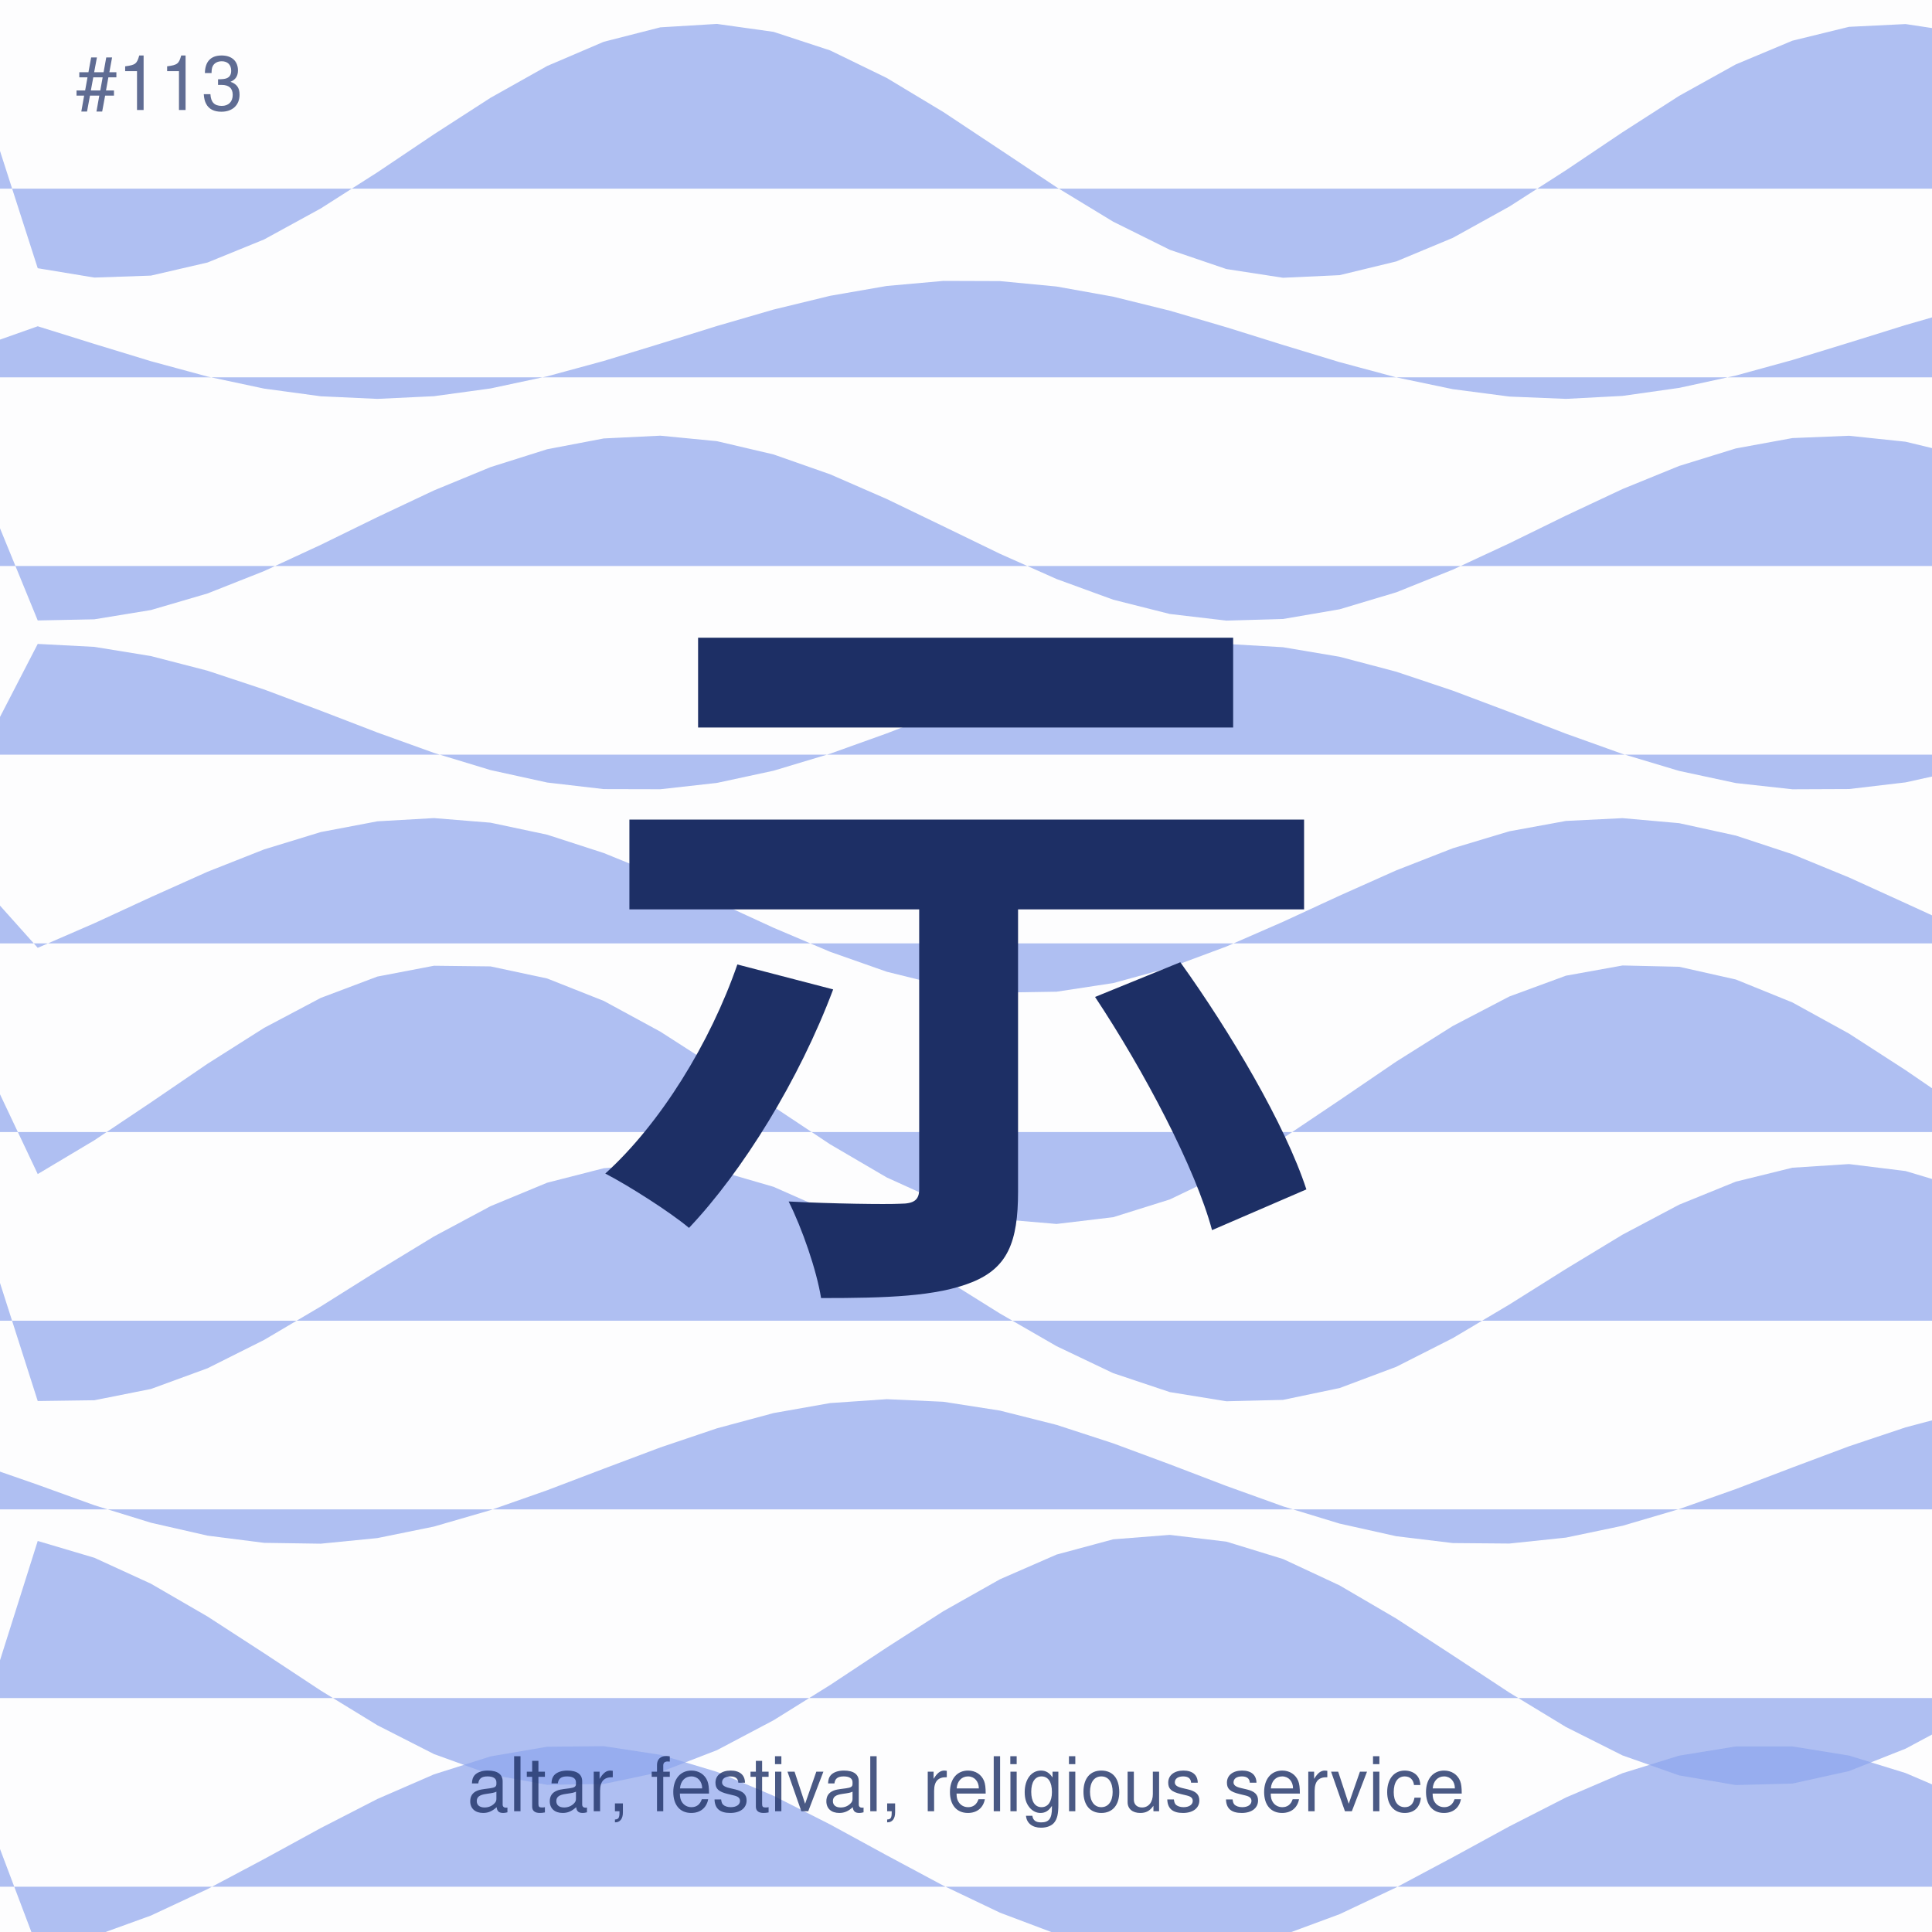
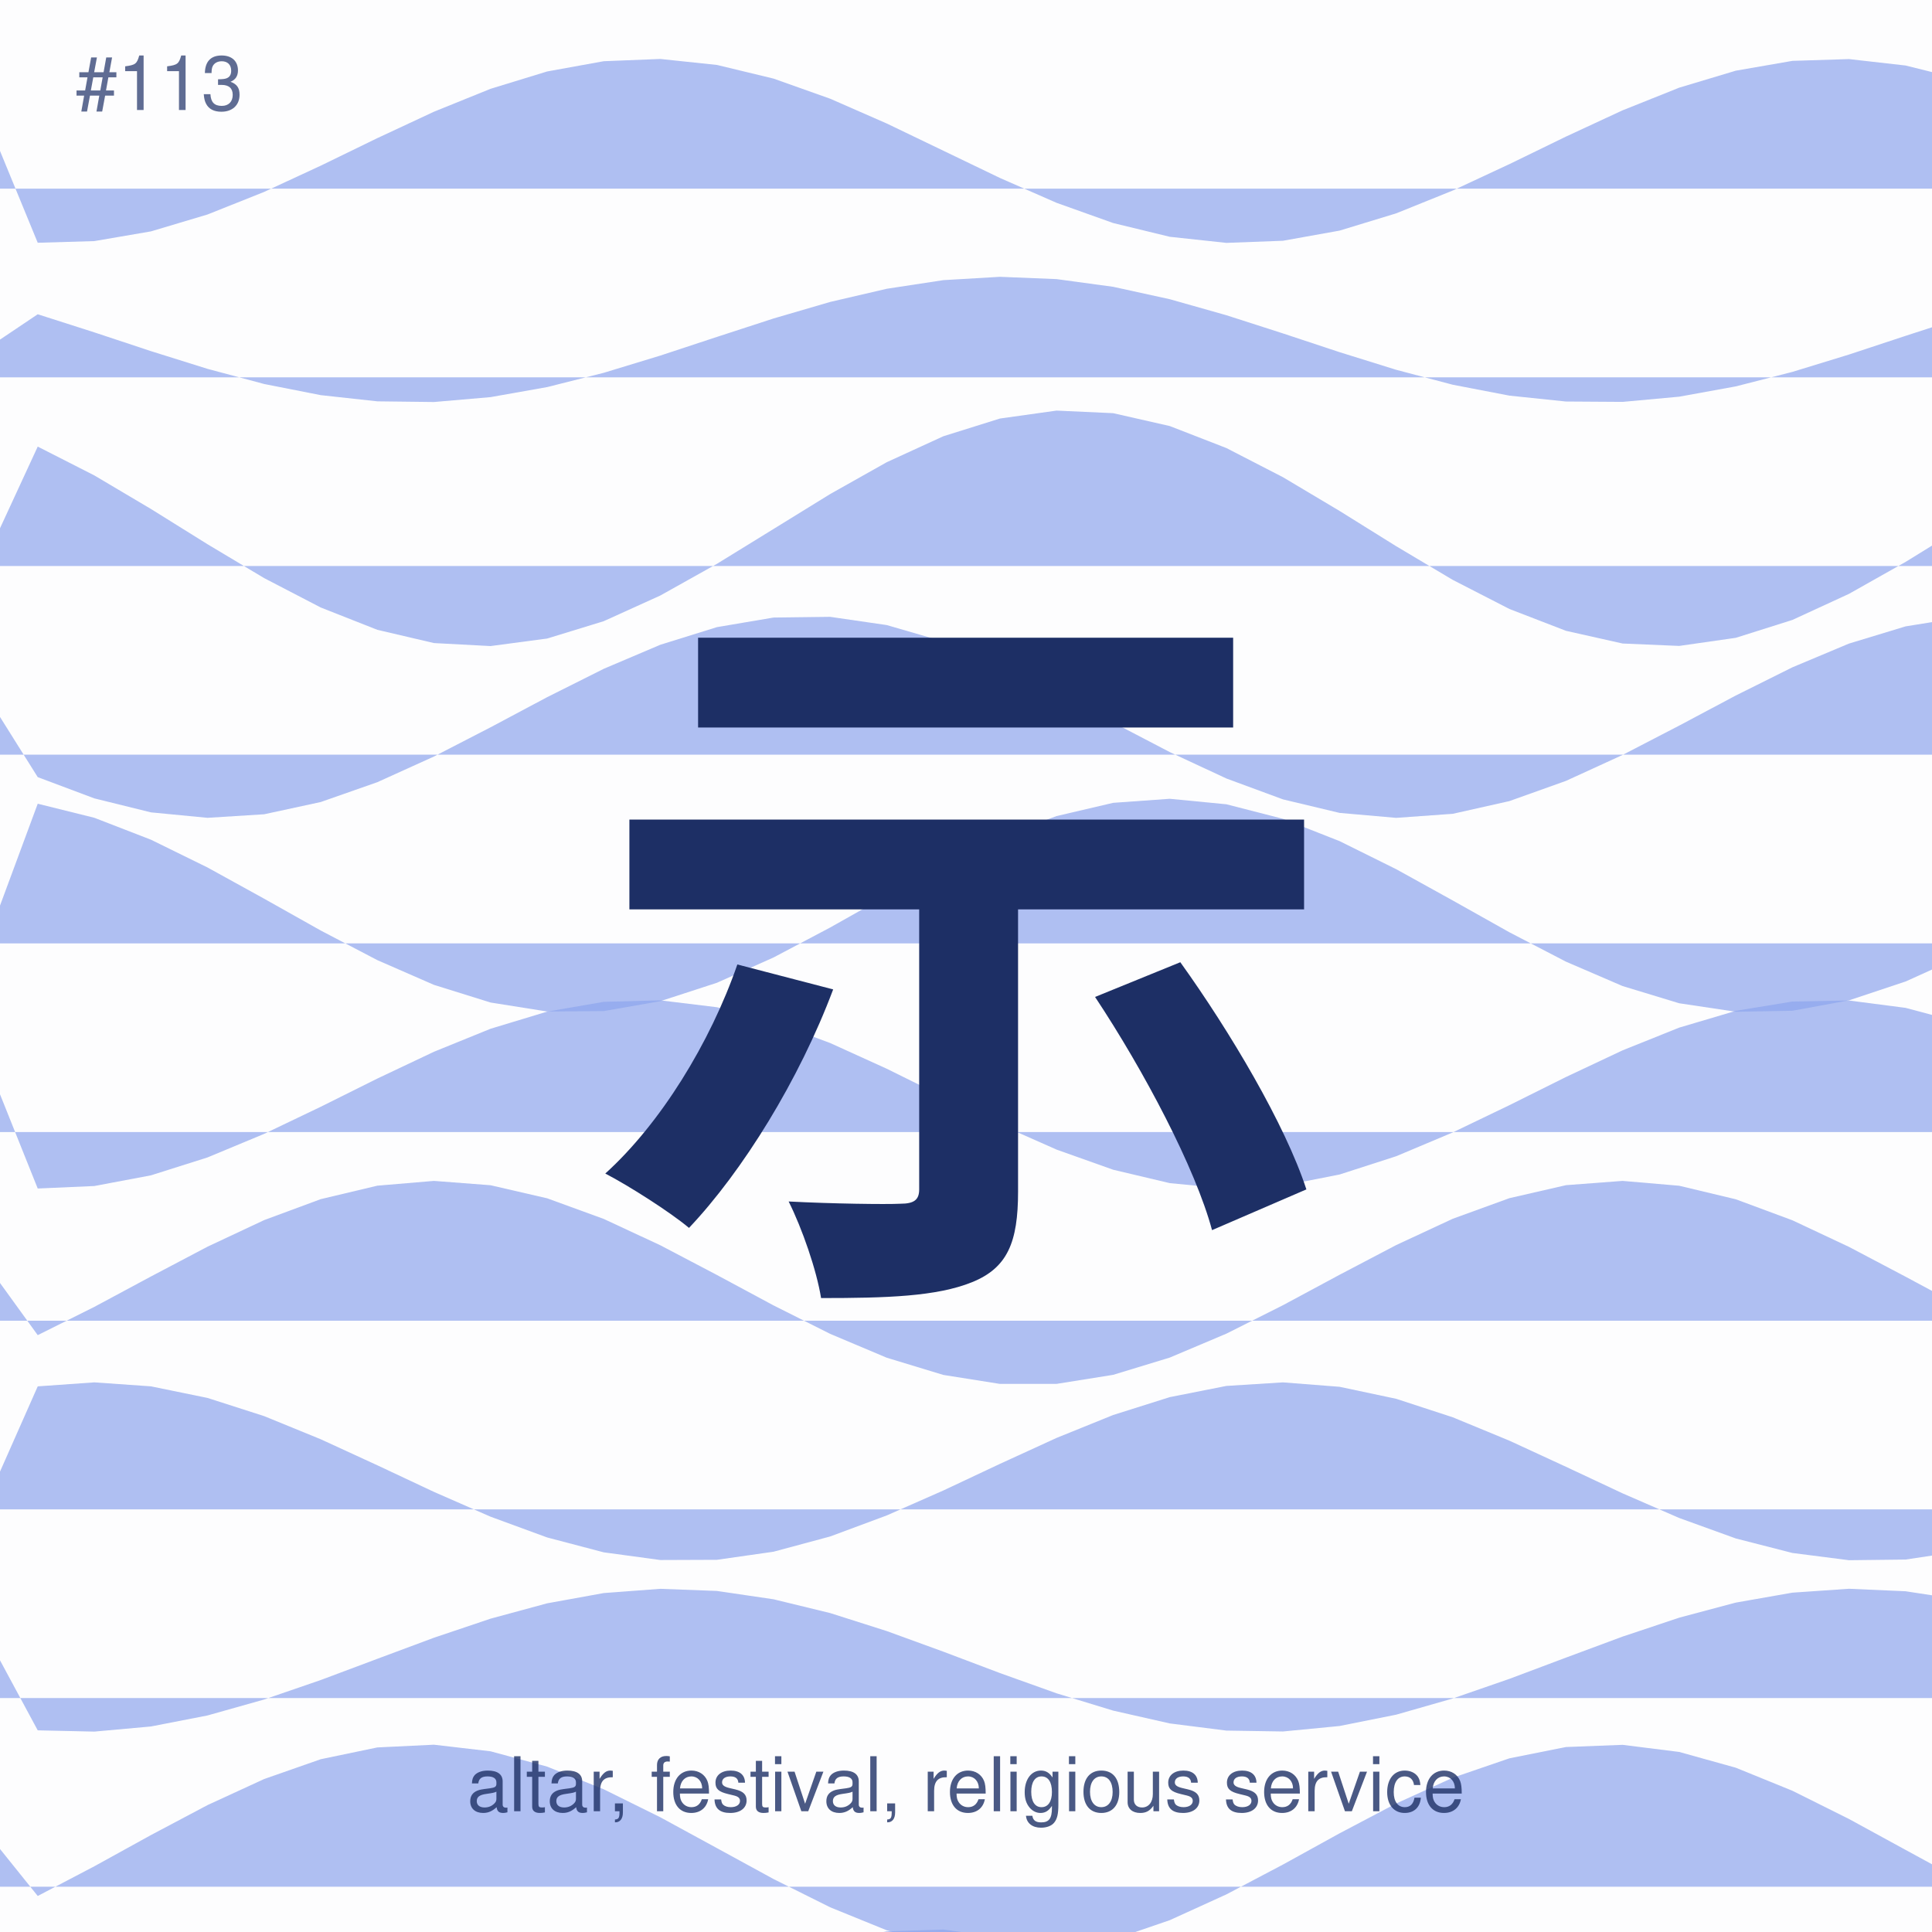
<svg xmlns="http://www.w3.org/2000/svg" width="512" height="512" viewBox="0 0 512 512">
  <defs>
    <style>
      .radical-text {
        font-family: 'Hiragino Sans', 'Yu Gothic', 'Meiryo', 'MS Gothic', 'SimSun', 'Takao', 'IPAexGothic', 'IPAGothic', 'VL Gothic', 'Noto Sans CJK JP', 'Arial Unicode MS', serif;
        font-size: 200px;
        text-anchor: middle;
        dominant-baseline: middle;
        fill: #1d2f65;
        font-weight: bold;
      }
      .number-text {
        font-family: 'Helvetica', 'Arial', sans-serif;
        font-size: 20px;
        text-anchor: start;
        dominant-baseline: hanging;
        fill: #1d2f65;
        opacity: 0.7;
        font-weight: normal;
      }
      .meaning-text {
        font-family: 'Helvetica', 'Arial', sans-serif;
        font-size: 20px;
        text-anchor: middle;
        dominant-baseline: baseline;
        fill: #1d2f65;
        opacity: 0.8;
        font-weight: normal;
      }
    </style>
  </defs>
  <rect width="512" height="512" fill="#fdfdfe" />
  <g opacity="0.6">
-     <path d="M 0,40 L 10,71.082 L 25,73.558 L 40,73.037 L 55,69.564 L 70,63.451 L 85,55.242 L 100,45.673 L 115,35.596 L 130,25.913 L 145,17.488 L 160,11.074 L 175,7.244 L 190,6.34 L 205,8.443 L 220,13.364 L 235,20.665 L 250,29.693 L 265,39.642 L 280,49.623 L 295,58.744 L 310,66.19 L 325,71.298 L 340,73.609 L 355,72.919 L 370,69.287 L 385,63.04 L 400,54.735 L 415,45.113 L 430,35.035 L 445,25.4 L 460,17.069 L 475,10.787 L 490,7.114 L 505,6.379 L 520,8.647 L 512,50 L 0,50 Z" fill="#4169E1" opacity="0.7" />
-     <path d="M 0,90 L 10,86.467 L 25,91.148 L 40,95.726 L 55,99.793 L 70,102.985 L 85,105.017 L 100,105.708 L 115,104.995 L 130,102.943 L 145,99.735 L 160,95.657 L 175,91.074 L 190,86.395 L 205,82.038 L 220,78.392 L 235,75.783 L 250,74.444 L 265,74.495 L 280,75.93 L 295,78.622 L 310,82.331 L 325,86.725 L 340,91.411 L 355,95.971 L 370,99.998 L 385,103.132 L 400,105.093 L 415,105.705 L 430,104.915 L 445,102.792 L 460,99.527 L 475,95.41 L 490,90.811 L 505,86.139 L 520,81.811 L 512,100 L 0,100 Z" fill="#4169E1" opacity="0.7" />
-     <path d="M 0,140 L 10,164.426 L 25,164.123 L 40,161.665 L 55,157.272 L 70,151.336 L 85,144.388 L 100,137.047 L 115,129.971 L 130,123.79 L 145,119.057 L 160,116.195 L 175,115.46 L 190,116.916 L 205,120.435 L 220,125.701 L 235,132.244 L 250,139.481 L 265,146.763 L 280,153.442 L 295,158.92 L 310,162.708 L 325,164.467 L 340,164.041 L 355,161.467 L 370,156.976 L 385,150.968 L 400,143.981 L 415,136.638 L 430,129.595 L 445,123.482 L 460,118.844 L 475,116.096 L 490,115.484 L 505,117.061 L 520,120.687 L 512,150 L 0,150 Z" fill="#4169E1" opacity="0.7" />
-     <path d="M 0,190 L 10,170.647 L 25,171.428 L 40,173.867 L 55,177.748 L 70,182.723 L 85,188.348 L 100,194.121 L 115,199.525 L 130,204.079 L 145,207.375 L 160,209.119 L 175,209.155 L 190,207.48 L 205,204.244 L 220,199.735 L 235,194.357 L 250,188.589 L 265,182.948 L 280,177.936 L 295,174.002 L 310,171.497 L 325,170.645 L 340,171.522 L 355,174.049 L 370,178.002 L 385,183.026 L 400,188.673 L 415,194.438 L 430,199.807 L 445,204.3 L 460,207.516 L 475,209.167 L 490,209.106 L 505,207.338 L 520,204.021 L 512,200 L 0,200 Z" fill="#4169E1" opacity="0.7" />
-     <path d="M 0,240 L 10,251.181 L 25,244.673 L 40,237.748 L 55,231.023 L 70,225.101 L 85,220.509 L 100,217.659 L 115,216.804 L 130,218.021 L 145,221.202 L 160,226.062 L 175,232.166 L 190,238.971 L 205,245.867 L 220,252.24 L 235,257.519 L 250,261.233 L 265,263.05 L 280,262.809 L 295,260.53 L 310,256.417 L 325,250.838 L 340,244.29 L 355,237.36 L 370,230.665 L 385,224.804 L 400,220.301 L 415,217.557 L 430,216.818 L 445,218.15 L 460,221.433 L 475,226.376 L 490,232.535 L 505,239.361 L 520,246.244 L 512,250 L 0,250 Z" fill="#4169E1" opacity="0.7" />
-     <path d="M 0,290 L 10,311.138 L 25,302.184 L 40,292.142 L 55,281.909 L 70,272.399 L 85,264.461 L 100,258.804 L 115,255.934 L 130,256.107 L 145,259.307 L 160,265.249 L 175,273.402 L 190,283.038 L 205,293.296 L 220,303.259 L 235,312.038 L 250,318.848 L 265,323.081 L 280,324.36 L 295,322.569 L 310,317.868 L 325,310.679 L 340,301.642 L 355,291.565 L 370,281.349 L 385,271.905 L 400,264.078 L 415,258.566 L 430,255.862 L 445,256.207 L 460,259.572 L 475,265.654 L 490,273.911 L 505,283.605 L 520,293.871 L 512,300 L 0,300 Z" fill="#4169E1" opacity="0.7" />
-     <path d="M 0,340 L 10,371.286 L 25,371.078 L 40,368.094 L 55,362.601 L 70,355.088 L 85,346.228 L 100,336.811 L 115,327.68 L 130,319.648 L 145,313.435 L 160,309.595 L 175,308.47 L 190,310.163 L 205,314.52 L 220,321.153 L 235,329.47 L 250,338.728 L 265,348.099 L 280,356.747 L 295,363.899 L 310,368.916 L 325,371.35 L 340,370.983 L 355,367.849 L 370,362.228 L 385,354.62 L 400,345.707 L 415,336.284 L 430,327.193 L 445,319.246 L 460,313.153 L 475,309.458 L 490,308.491 L 505,310.339 L 520,314.836 L 512,350 L 0,350 Z" fill="#4169E1" opacity="0.7" />
-     <path d="M 0,390 L 10,393.477 L 25,398.905 L 40,403.538 L 55,406.961 L 70,408.869 L 85,409.092 L 100,407.609 L 115,404.554 L 130,400.198 L 145,394.931 L 160,389.224 L 175,383.586 L 190,378.521 L 205,374.482 L 220,371.828 L 235,370.798 L 250,371.483 L 265,373.822 L 280,377.607 L 295,382.498 L 310,388.059 L 325,393.794 L 340,399.19 L 355,403.765 L 370,407.11 L 385,408.927 L 400,409.054 L 415,407.478 L 430,404.341 L 445,399.923 L 460,394.618 L 475,388.902 L 490,383.283 L 505,378.264 L 520,374.293 L 512,400 L 0,400 Z" fill="#4169E1" opacity="0.7" />
-     <path d="M 0,440 L 10,408.373 L 25,412.825 L 40,419.704 L 55,428.396 L 70,438.124 L 85,448.02 L 100,457.2 L 115,464.843 L 130,470.267 L 145,472.988 L 160,472.761 L 175,469.609 L 190,463.811 L 205,455.886 L 220,446.543 L 235,436.615 L 250,426.989 L 265,418.526 L 280,411.98 L 295,407.938 L 310,406.76 L 325,408.551 L 340,413.151 L 355,420.149 L 370,428.921 L 385,438.683 L 400,448.562 L 415,457.676 L 430,465.211 L 445,470.495 L 460,473.054 L 475,472.661 L 490,469.35 L 505,463.417 L 520,455.393 L 512,450 L 0,450 Z" fill="#4169E1" opacity="0.7" />
-     <path d="M 0,490 L 10,516.454 L 25,513.077 L 40,507.638 L 55,500.623 L 70,492.66 L 85,484.459 L 100,476.753 L 115,470.231 L 130,465.474 L 145,462.908 L 160,462.762 L 175,465.049 L 190,469.565 L 205,475.907 L 220,483.507 L 235,491.687 L 250,499.717 L 265,506.878 L 280,512.532 L 295,516.173 L 310,517.477 L 325,516.325 L 340,512.823 L 355,507.281 L 370,500.196 L 385,492.2 L 400,484.008 L 415,476.35 L 430,469.913 L 445,465.269 L 460,462.835 L 475,462.827 L 490,465.246 L 505,469.877 L 520,476.305 L 512,500 L 0,500 Z" fill="#4169E1" opacity="0.7" />
-     <path d="M 0,540 L 10,547.015 L 25,538.784 L 40,530.662 L 55,523.374 L 70,517.571 L 85,513.772 L 100,512.315 L 115,513.332 L 130,516.731 L 145,522.208 L 160,529.275 L 175,537.3 L 190,545.566 L 205,553.334 L 220,559.912 L 235,564.711 L 250,567.303 L 265,567.456 L 280,565.156 L 295,560.609 L 310,554.221 L 325,546.563 L 340,538.319 L 355,530.225 L 370,523.004 L 385,517.301 L 400,513.626 L 415,512.307 L 430,513.461 L 445,516.986 L 460,522.567 L 475,529.706 L 490,537.763 L 505,546.021 L 520,553.741 L 512,550 L 0,550 Z" fill="#4169E1" opacity="0.7" />
+     <path d="M 0,40 L 10,64.331 L 25,63.891 L 40,61.318 L 55,56.84 L 70,50.858 L 85,43.907 L 100,36.606 L 115,29.608 L 130,23.539 L 145,18.94 L 160,16.222 L 175,15.628 L 190,17.212 L 205,20.831 L 220,26.162 L 235,32.73 L 250,39.946 L 265,47.168 L 280,53.749 L 295,59.103 L 310,62.749 L 325,64.364 L 340,63.802 L 355,61.114 L 370,56.54 L 385,50.489 L 400,43.5 L 415,36.199 L 430,29.238 L 445,23.237 L 460,18.735 L 475,16.131 L 490,15.66 L 505,17.363 L 520,21.088 L 512,50 L 0,50 Z" fill="#4169E1" opacity="0.7" />
+     <path d="M 0,90 L 10,83.283 L 25,88.083 L 40,93.055 L 55,97.754 L 70,101.76 L 85,104.715 L 100,106.357 L 115,106.537 L 130,105.24 L 145,102.581 L 160,98.799 L 175,94.231 L 190,89.285 L 205,84.402 L 220,80.02 L 235,76.529 L 250,74.242 L 265,73.362 L 280,73.968 L 295,76.007 L 310,79.295 L 325,83.54 L 340,88.362 L 355,93.33 L 370,98 L 385,101.956 L 400,104.844 L 415,106.406 L 430,106.503 L 445,105.125 L 460,102.396 L 475,98.56 L 490,93.959 L 505,89.005 L 520,84.14 L 512,100 L 0,100 Z" fill="#4169E1" opacity="0.7" />
+     <path d="M 0,140 L 10,118.355 L 25,125.994 L 40,134.885 L 55,144.232 L 70,153.201 L 85,160.992 L 100,166.906 L 115,170.418 L 130,171.212 L 145,169.219 L 160,164.615 L 175,157.812 L 190,149.419 L 205,140.184 L 220,130.932 L 235,122.491 L 250,115.613 L 265,110.915 L 280,108.814 L 295,109.499 L 310,112.908 L 325,118.738 L 340,126.467 L 355,135.404 L 370,144.753 L 385,153.676 L 400,161.378 L 415,167.171 L 430,170.536 L 445,171.174 L 460,169.027 L 475,164.287 L 490,157.377 L 505,148.916 L 520,139.658 L 512,150 L 0,150 Z" fill="#4169E1" opacity="0.7" />
+     <path d="M 0,190 L 10,205.946 L 25,211.578 L 40,215.283 L 55,216.73 L 70,215.788 L 85,212.543 L 100,207.285 L 115,200.482 L 130,192.743 L 145,184.759 L 160,177.243 L 175,170.867 L 190,166.2 L 205,163.658 L 220,163.47 L 235,165.652 L 250,170.008 L 265,176.151 L 280,183.53 L 295,191.487 L 310,199.312 L 325,206.305 L 340,211.841 L 355,215.426 L 370,216.74 L 385,215.666 L 400,212.298 L 415,206.939 L 430,200.067 L 445,192.296 L 460,184.319 L 475,176.85 L 490,170.556 L 505,165.998 L 520,163.585 L 512,200 L 0,200 Z" fill="#4169E1" opacity="0.7" />
+     <path d="M 0,240 L 10,212.996 L 25,216.723 L 40,222.53 L 55,229.897 L 70,238.167 L 85,246.6 L 100,254.444 L 115,260.997 L 130,265.675 L 145,268.06 L 160,267.938 L 175,265.32 L 190,260.441 L 205,253.735 L 220,245.803 L 235,237.352 L 250,229.138 L 265,221.894 L 280,216.268 L 295,212.761 L 310,211.688 L 325,213.143 L 340,216.998 L 355,222.907 L 370,230.343 L 385,238.642 L 400,247.062 L 415,254.851 L 430,261.314 L 445,265.873 L 460,268.12 L 475,267.856 L 490,265.103 L 505,260.108 L 520,253.317 L 512,250 L 0,250 Z" fill="#4169E1" opacity="0.7" />
+     <path d="M 0,290 L 10,314.965 L 25,314.306 L 40,311.476 L 55,306.728 L 70,300.485 L 85,293.306 L 100,285.832 L 115,278.73 L 130,272.634 L 145,268.09 L 160,265.503 L 175,265.104 L 190,266.93 L 205,270.815 L 220,276.415 L 235,283.228 L 250,290.646 L 265,298.007 L 280,304.652 L 295,309.988 L 310,313.539 L 325,314.987 L 340,314.203 L 355,311.257 L 370,306.413 L 385,300.102 L 400,292.889 L 415,285.418 L 430,278.356 L 445,272.334 L 460,267.89 L 475,265.422 L 490,265.149 L 505,267.095 L 520,271.088 L 512,300 L 0,300 Z" fill="#4169E1" opacity="0.7" />
+     <path d="M 0,340 L 10,353.825 L 25,346.338 L 40,338.284 L 55,330.383 L 70,323.342 L 85,317.788 L 100,314.219 L 115,312.952 L 130,314.102 L 145,317.565 L 160,323.032 L 175,330.015 L 190,337.89 L 205,345.953 L 220,353.484 L 235,359.811 L 250,364.369 L 265,366.749 L 280,366.74 L 295,364.343 L 310,359.771 L 325,353.432 L 340,345.895 L 355,337.83 L 370,329.959 L 385,322.986 L 400,317.532 L 415,314.085 L 430,312.953 L 445,314.237 L 460,317.822 L 475,323.389 L 490,330.439 L 505,338.343 L 520,346.396 L 512,350 L 0,350 Z" fill="#4169E1" opacity="0.7" />
+     <path d="M 0,390 L 10,367.402 L 25,366.343 L 40,367.398 L 55,370.471 L 70,375.288 L 85,381.42 L 100,388.319 L 115,395.367 L 130,401.936 L 145,407.439 L 160,411.384 L 175,413.419 L 190,413.362 L 205,411.218 L 220,407.179 L 235,401.605 L 250,394.995 L 265,387.938 L 280,381.066 L 295,374.992 L 310,370.258 L 325,367.288 L 340,366.347 L 355,367.518 L 370,370.698 L 385,375.602 L 400,381.792 L 415,388.716 L 430,395.754 L 445,402.278 L 460,407.705 L 475,411.551 L 490,413.472 L 505,413.296 L 520,411.039 L 512,400 L 0,400 Z" fill="#4169E1" opacity="0.7" />
+     <path d="M 0,440 L 10,458.559 L 25,458.89 L 40,457.533 L 55,454.611 L 70,450.383 L 85,445.227 L 100,439.605 L 115,434.018 L 130,428.966 L 145,424.899 L 160,422.18 L 175,421.054 L 190,421.62 L 205,423.828 L 220,427.481 L 235,432.252 L 250,437.714 L 265,443.382 L 280,448.747 L 295,453.33 L 310,456.723 L 325,458.622 L 340,458.858 L 355,457.409 L 370,454.405 L 385,450.114 L 400,444.92 L 415,439.286 L 430,433.716 L 445,428.708 L 460,424.708 L 475,422.074 L 490,421.041 L 505,421.702 L 520,423.997 L 512,450 L 0,450 Z" fill="#4169E1" opacity="0.7" />
+     <path d="M 0,490 L 10,502.451 L 25,494.587 L 40,486.314 L 55,478.369 L 70,471.463 L 85,466.214 L 100,463.089 L 115,462.367 L 130,464.115 L 145,468.174 L 160,474.183 L 175,481.605 L 190,489.777 L 205,497.969 L 220,505.449 L 235,511.549 L 250,515.724 L 265,517.601 L 280,517.013 L 295,514.011 L 310,508.865 L 325,502.034 L 340,494.128 L 355,485.853 L 370,477.948 L 385,471.12 L 400,465.979 L 415,462.983 L 430,462.401 L 445,464.284 L 460,468.464 L 475,474.568 L 490,482.05 L 505,490.243 L 520,498.414 L 512,500 L 0,500 Z" fill="#4169E1" opacity="0.7" />
+     <path d="M 0,540 L 10,540.204 L 25,548.699 L 40,556.417 L 55,562.669 L 70,566.895 L 85,568.72 L 100,567.978 L 115,564.738 L 130,559.288 L 145,552.115 L 160,543.859 L 175,535.259 L 190,527.083 L 205,520.06 L 220,514.819 L 235,511.826 L 250,511.351 L 265,513.435 L 280,517.891 L 295,524.323 L 310,532.155 L 325,540.688 L 340,549.159 L 355,556.812 L 370,562.963 L 385,567.064 L 400,568.746 L 415,567.861 L 430,564.487 L 445,558.926 L 460,551.674 L 475,543.379 L 490,534.783 L 505,526.652 L 520,519.714 L 512,550 L 0,550 Z" fill="#4169E1" opacity="0.7" />
  </g>
  <text x="256" y="256" class="radical-text">示</text>
  <text x="20" y="20" class="number-text">#113</text>
  <text x="256" y="480" class="meaning-text">altar, festival, religious service</text>
</svg>
